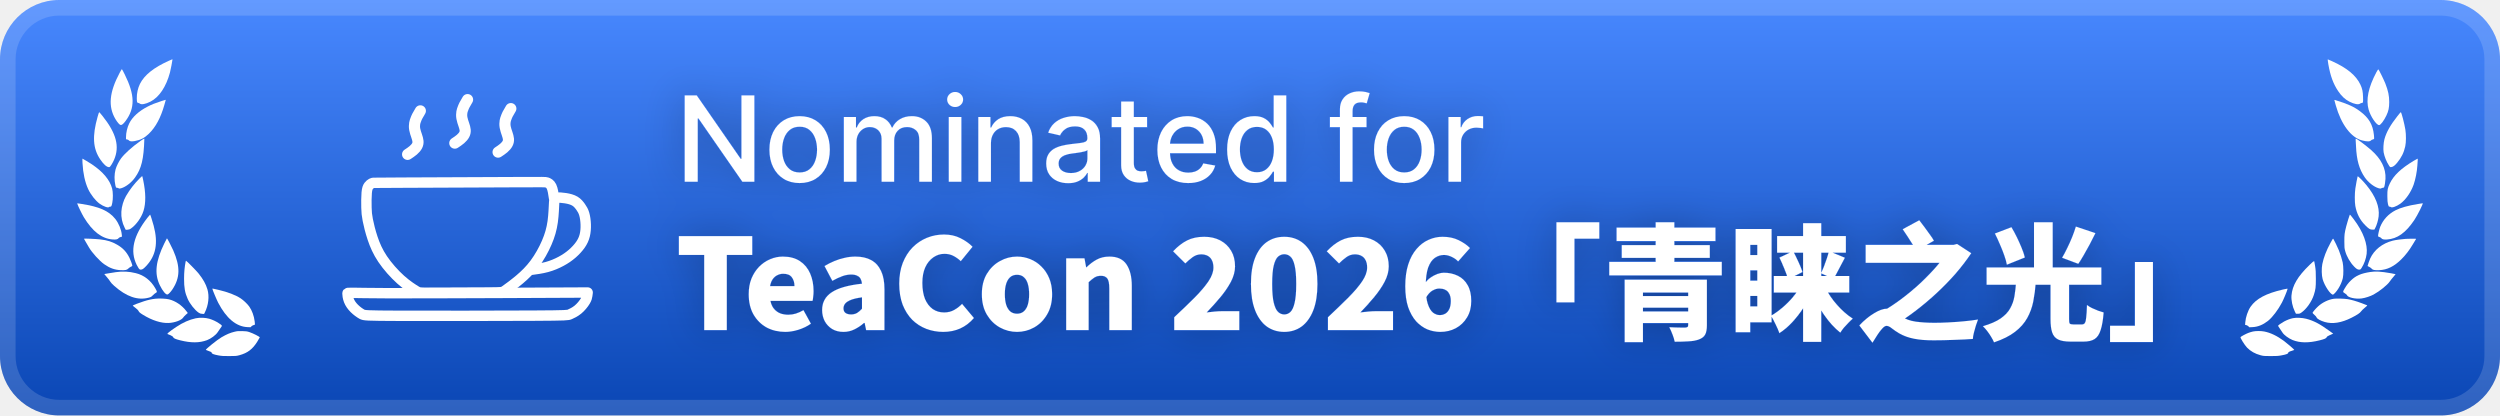
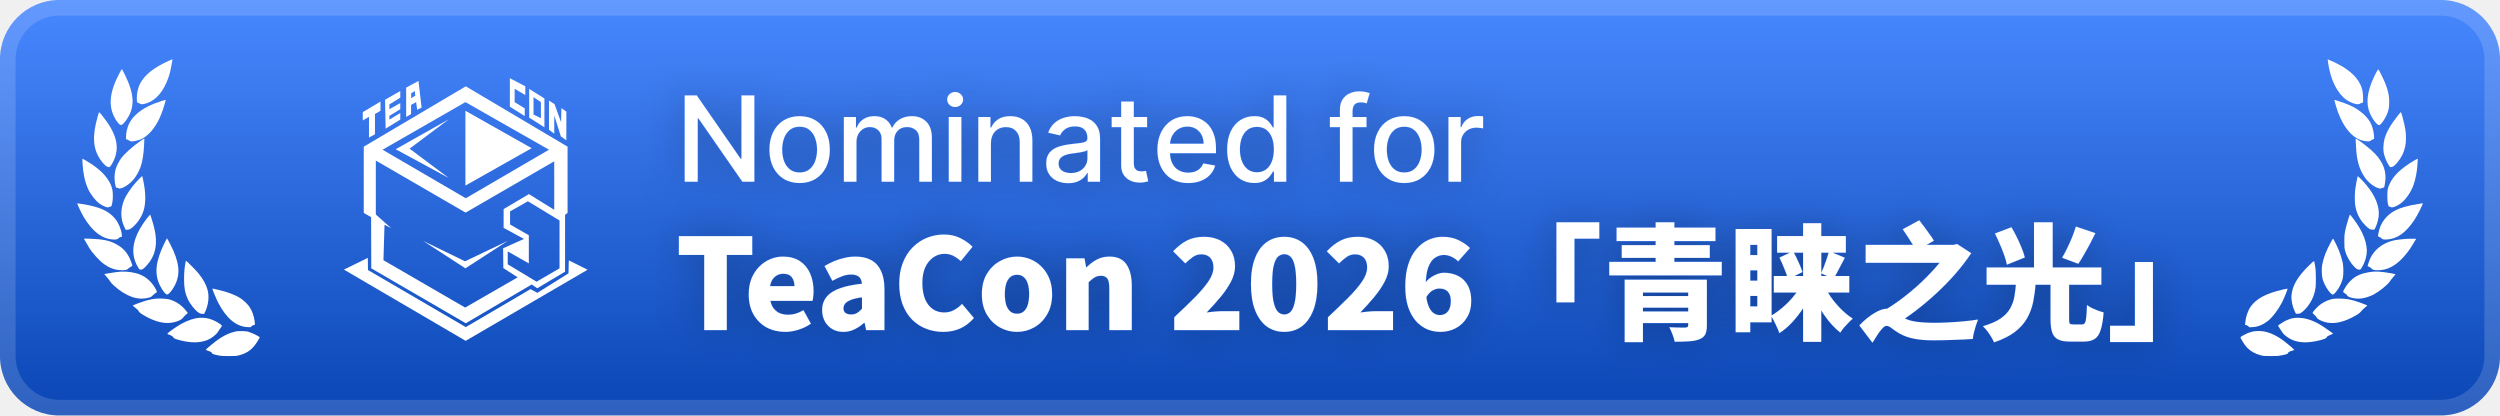
<svg xmlns="http://www.w3.org/2000/svg" width="337" height="56" viewBox="0 0 337 56" fill="none">
  <rect width="337" height="56" rx="8" fill="url(#paint0_linear_18_508)" />
  <rect x="1.05" y="1.05" width="334.9" height="53.9" rx="6.95" stroke="white" stroke-opacity="0.15" stroke-width="2.1" />
  <path d="M22.783 8.183C20.728 9.104 19.471 10.106 18.87 11.3C18.588 11.862 18.43 12.583 18.439 13.252C18.448 13.768 18.473 13.853 18.627 13.87C18.695 13.879 18.797 13.921 18.853 13.968C19.066 14.134 19.624 14.032 20.272 13.704C21.444 13.116 22.399 11.696 22.907 9.786C23.005 9.415 23.252 8.149 23.252 8.013C23.252 7.979 23.184 8.004 22.783 8.183Z" fill="white" />
  <path d="M16.137 9.799C14.73 12.438 14.551 14.348 15.561 16.053C15.809 16.471 16.099 16.812 16.244 16.846C16.401 16.888 16.619 16.722 16.913 16.326C18.226 14.578 18.196 12.805 16.802 10.008C16.614 9.629 16.444 9.317 16.427 9.317C16.41 9.317 16.278 9.535 16.137 9.799Z" fill="white" />
  <path d="M21.768 13.623C20.907 13.9 20.447 14.088 19.884 14.377C18.72 14.979 17.859 15.759 17.433 16.607C17.156 17.157 16.985 17.882 16.985 18.504V18.773L17.139 18.798C17.22 18.815 17.322 18.866 17.36 18.913C17.488 19.058 17.714 19.092 18.136 19.02C18.938 18.879 19.471 18.606 20.067 18.027C20.984 17.14 21.662 15.874 22.148 14.169C22.242 13.832 22.327 13.534 22.335 13.504C22.361 13.435 22.365 13.431 21.768 13.623Z" fill="white" />
  <path d="M13.157 15.742C12.415 18.355 12.522 20.034 13.52 21.497C13.976 22.17 14.389 22.532 14.696 22.532C14.794 22.532 14.845 22.481 15.012 22.221C15.123 22.055 15.289 21.744 15.378 21.535C16.15 19.749 15.681 17.971 13.831 15.648C13.596 15.354 13.387 15.115 13.37 15.115C13.349 15.115 13.251 15.396 13.157 15.742Z" fill="white" />
  <path d="M18.925 19.003C17.77 19.83 16.794 20.712 16.312 21.36C16.03 21.74 15.69 22.417 15.579 22.831C15.4 23.496 15.395 24.272 15.557 25.001C15.621 25.274 15.638 25.303 15.728 25.303C15.788 25.303 15.898 25.333 15.975 25.372C16.107 25.436 16.141 25.436 16.35 25.372C16.956 25.193 17.719 24.609 18.188 23.952C19.07 22.729 19.377 21.467 19.458 18.726C19.458 18.649 19.322 18.721 18.925 19.003Z" fill="white" />
  <path d="M11.12 21.966C11.192 23.351 11.452 24.558 11.887 25.495C12.232 26.237 12.884 27.068 13.426 27.456C13.954 27.836 14.607 28.062 14.705 27.904C14.717 27.878 14.786 27.861 14.854 27.861C15.007 27.861 15.037 27.81 15.135 27.35C15.25 26.817 15.238 25.87 15.114 25.41C14.803 24.255 13.895 23.168 12.399 22.157C12.079 21.944 11.149 21.382 11.115 21.382C11.102 21.382 11.102 21.646 11.12 21.966Z" fill="white" />
  <path d="M18.793 24.076C18.021 24.869 17.531 25.508 16.994 26.412C16.649 26.996 16.393 27.853 16.359 28.552C16.32 29.315 16.465 30.023 16.802 30.692L16.947 30.982L17.199 30.965C17.386 30.952 17.493 30.913 17.629 30.82C18.35 30.325 19.061 29.332 19.343 28.433C19.675 27.375 19.663 25.99 19.3 24.268C19.241 23.969 19.177 23.726 19.164 23.726C19.147 23.726 18.98 23.884 18.793 24.076Z" fill="white" />
  <path d="M10.433 27.495C10.476 27.682 11.06 28.889 11.294 29.272C12.475 31.216 13.737 32.184 15.22 32.282C15.66 32.312 15.886 32.256 15.988 32.103C16.022 32.047 16.133 31.983 16.248 31.954L16.444 31.898L16.414 31.613C16.354 30.943 15.992 30.082 15.536 29.507C14.671 28.424 13.375 27.853 10.941 27.482L10.412 27.405L10.433 27.495Z" fill="white" />
  <path d="M19.88 29.345C17.974 31.787 17.505 33.834 18.422 35.697C18.507 35.867 18.631 36.084 18.695 36.174C18.801 36.319 18.844 36.344 18.972 36.344C19.189 36.344 19.317 36.264 19.68 35.884C21.018 34.482 21.342 32.785 20.715 30.423C20.553 29.826 20.268 28.927 20.234 28.927C20.217 28.927 20.059 29.115 19.88 29.345Z" fill="white" />
  <path d="M22.169 32.772C20.976 35.198 20.788 36.899 21.547 38.455C21.922 39.23 22.361 39.755 22.583 39.695C22.715 39.661 22.996 39.371 23.226 39.034C24.288 37.449 24.322 35.961 23.35 33.744C23.141 33.267 22.544 32.124 22.506 32.124C22.497 32.124 22.348 32.418 22.169 32.772Z" fill="white" />
  <path d="M11.316 32.18C11.316 32.192 11.427 32.393 11.567 32.623C11.704 32.853 11.895 33.181 11.993 33.352C12.399 34.051 13.409 35.168 14.044 35.615C14.786 36.14 15.468 36.383 16.282 36.417C16.9 36.443 17.117 36.396 17.305 36.195C17.373 36.114 17.527 36.012 17.638 35.965C17.748 35.918 17.838 35.85 17.838 35.82C17.838 35.697 17.612 35.078 17.454 34.759C17.049 33.944 16.563 33.429 15.783 32.981C15.071 32.572 14.47 32.384 13.511 32.273C12.94 32.205 11.316 32.133 11.316 32.18Z" fill="white" />
  <path d="M25.025 35.266C24.885 35.965 24.816 36.69 24.812 37.559C24.808 38.783 24.931 39.469 25.302 40.296C25.601 40.965 26.266 41.801 26.769 42.142C26.939 42.261 27.033 42.291 27.246 42.304L27.511 42.321L27.613 42.117C28.103 41.145 28.239 39.942 27.962 39.009C27.749 38.288 27.387 37.64 26.76 36.856C26.483 36.507 25.145 35.151 25.081 35.151C25.064 35.151 25.038 35.202 25.025 35.266Z" fill="white" />
  <path d="M15.621 36.685C15.327 36.728 14.862 36.801 14.581 36.852C14.304 36.899 14.069 36.941 14.057 36.941C14.048 36.941 14.197 37.12 14.389 37.338C14.581 37.555 14.79 37.828 14.854 37.947C14.926 38.08 15.127 38.297 15.391 38.531C17.041 39.994 18.571 40.518 20.033 40.13C20.345 40.049 20.396 40.019 20.609 39.802C20.737 39.67 20.916 39.525 21.005 39.478C21.201 39.376 21.197 39.333 20.946 38.885C20.336 37.807 19.424 37.095 18.307 36.822C17.378 36.592 16.559 36.553 15.621 36.685Z" fill="white" />
  <path d="M28.623 38.919C28.623 39.022 29.203 40.407 29.412 40.808C30.503 42.905 31.842 44.022 33.338 44.095L33.769 44.112L33.901 43.984C33.978 43.911 34.105 43.839 34.186 43.822C34.267 43.809 34.348 43.779 34.357 43.758C34.37 43.741 34.357 43.545 34.331 43.327C34.242 42.581 33.969 41.844 33.594 41.315C33.359 40.983 32.818 40.467 32.46 40.232C31.765 39.772 30.712 39.367 29.433 39.069C28.709 38.902 28.623 38.885 28.623 38.919Z" fill="white" />
  <path d="M20.963 40.266C20.451 40.322 19.978 40.424 19.394 40.612C18.742 40.821 17.906 41.145 17.893 41.191C17.889 41.209 18.051 41.349 18.252 41.498C18.477 41.669 18.639 41.827 18.669 41.903C18.742 42.078 18.857 42.176 19.27 42.432C20.507 43.195 21.739 43.587 22.762 43.536C23.567 43.493 24.467 43.161 24.68 42.824C24.735 42.739 24.897 42.56 25.047 42.428L25.315 42.193L25.136 41.959C24.531 41.157 23.665 40.569 22.779 40.352C22.361 40.249 21.496 40.211 20.963 40.266Z" fill="white" />
  <path d="M26.385 42.905C25.524 43.089 24.659 43.472 23.75 44.078C22.77 44.734 22.408 45.041 22.617 45.041C22.642 45.041 22.8 45.105 22.975 45.186C23.201 45.288 23.303 45.365 23.341 45.45C23.422 45.616 23.614 45.702 24.296 45.876C25.754 46.243 26.884 46.234 27.903 45.855C28.431 45.655 29.079 45.177 29.331 44.798C29.42 44.666 29.595 44.414 29.719 44.235C29.987 43.864 30 43.907 29.497 43.57C29.096 43.302 28.678 43.11 28.218 42.969C27.698 42.816 26.948 42.79 26.385 42.905Z" fill="white" />
  <path d="M31.628 44.717C31.023 44.862 30.567 45.054 29.842 45.476C29.271 45.808 27.677 47.096 27.749 47.168C27.766 47.181 27.945 47.249 28.146 47.322C28.457 47.428 28.521 47.467 28.529 47.547C28.551 47.693 28.798 47.786 29.433 47.906C29.885 47.987 30.107 48.004 30.904 47.999C31.786 47.999 31.867 47.991 32.268 47.884C33.372 47.586 34.046 47.074 34.676 46.064C34.864 45.761 35.017 45.497 35.017 45.48C35.017 45.386 34.118 44.93 33.611 44.764C33.304 44.661 33.159 44.645 32.652 44.632C32.136 44.619 31.995 44.627 31.628 44.717Z" fill="white" />
-   <path d="M54.944 20.808C55.216 20.629 55.488 20.45 55.713 20.256C55.939 20.061 56.118 19.851 56.224 19.647C56.329 19.444 56.361 19.247 56.343 19.036C56.324 18.825 56.256 18.599 56.163 18.324C56.07 18.048 55.953 17.724 55.901 17.421C55.849 17.118 55.864 16.838 55.9 16.63C55.935 16.422 55.992 16.286 56.042 16.154C56.092 16.021 56.133 15.892 56.236 15.69C56.339 15.489 56.502 15.216 56.665 14.943" stroke="white" stroke-width="1.5" stroke-linecap="round" />
-   <path d="M67.14 20.506C67.412 20.327 67.684 20.148 67.909 19.953C68.135 19.759 68.314 19.548 68.419 19.345C68.525 19.142 68.557 18.945 68.538 18.734C68.52 18.523 68.451 18.297 68.359 18.021C68.266 17.746 68.148 17.421 68.097 17.119C68.045 16.816 68.06 16.535 68.095 16.328C68.131 16.119 68.188 15.984 68.238 15.852C68.287 15.719 68.329 15.59 68.432 15.388C68.534 15.187 68.698 14.914 68.861 14.64" stroke="white" stroke-width="1.5" stroke-linecap="round" />
-   <path d="M61.307 19.294C61.579 19.115 61.85 18.936 62.076 18.741C62.301 18.547 62.481 18.336 62.586 18.133C62.692 17.93 62.723 17.733 62.705 17.522C62.687 17.311 62.618 17.085 62.525 16.809C62.432 16.534 62.315 16.209 62.264 15.906C62.212 15.604 62.226 15.323 62.262 15.115C62.298 14.907 62.355 14.772 62.404 14.639C62.454 14.507 62.496 14.377 62.599 14.176C62.701 13.975 62.864 13.701 63.028 13.428" stroke="white" stroke-width="1.5" stroke-linecap="round" />
-   <path d="M78.891 39.432C78.565 39.434 57.682 39.544 52.279 39.523C46.877 39.502 46.839 39.402 46.839 39.554C46.839 39.706 46.877 40.11 47.026 40.497C47.175 40.884 47.435 41.255 47.77 41.585C48.104 41.915 48.498 42.195 48.791 42.356C49.084 42.517 49.268 42.555 53.849 42.57C58.431 42.584 67.409 42.574 71.941 42.55C76.474 42.527 76.561 42.489 76.815 42.375C77.07 42.261 77.493 42.071 77.894 41.743C78.295 41.416 78.675 40.95 78.886 40.594C79.098 40.238 79.128 40.063 79.163 39.836C79.198 39.609 79.206 39.535 79.217 39.431C79.217 39.431 79.217 39.431 78.891 39.432Z" stroke="white" stroke-width="1.4" stroke-linecap="round" stroke-linejoin="round" />
-   <path d="M74.69 26.733C74.603 26.12 74.516 25.507 74.338 25.141C74.16 24.774 73.891 24.656 73.71 24.596C73.528 24.537 73.434 24.536 69.588 24.553C65.742 24.569 58.145 24.603 54.317 24.62C50.489 24.637 50.43 24.639 50.359 24.645C50.288 24.652 50.205 24.663 50.088 24.725C49.971 24.786 49.821 24.897 49.697 25.063C49.574 25.229 49.48 25.443 49.432 25.978C49.384 26.513 49.382 27.365 49.398 27.987C49.413 28.609 49.447 29 49.575 29.651C49.702 30.302 49.924 31.211 50.228 32.121C50.533 33.031 50.921 33.941 51.575 34.914C52.23 35.888 53.152 36.926 54.012 37.696C54.873 38.466 55.672 38.968 56.087 39.219C56.502 39.47 56.534 39.47 58.402 39.464C60.27 39.458 63.974 39.447 65.841 39.435C67.709 39.423 67.741 39.411 68.142 39.125C68.543 38.84 69.314 38.281 70.044 37.665C70.774 37.049 71.462 36.377 72.091 35.53C72.72 34.684 73.29 33.663 73.702 32.706C74.115 31.749 74.366 30.871 74.504 29.89C74.642 28.909 74.666 27.817 74.702 27.251C74.738 26.685 74.785 26.637 75.042 26.627C75.3 26.616 75.766 26.643 76.229 26.715C76.692 26.788 77.151 26.907 77.499 27.116C77.847 27.326 78.085 27.627 78.282 27.909C78.48 28.191 78.638 28.454 78.753 28.843C78.868 29.233 78.941 29.747 78.957 30.259C78.974 30.771 78.935 31.28 78.823 31.733C78.711 32.186 78.527 32.583 78.239 32.995C77.95 33.406 77.559 33.831 77.123 34.208C76.686 34.586 76.205 34.916 75.637 35.221C75.07 35.526 74.415 35.806 73.713 35.996C73.011 36.186 72.261 36.287 71.511 36.387" stroke="white" stroke-width="1.4" stroke-linecap="round" />
+   <path d="M68.727 10.542V14.381L70.733 15.645V14.603L69.374 13.766V11.964L70.813 12.817V11.637L68.727 10.542Z" fill="white" />
+   <path d="M71.333 11.98V15.851L73.388 17.163V13.275L71.333 11.98ZM72.915 15.93L71.919 15.441V13.094L72.915 13.766V15.93Z" fill="white" />
+   <path d="M74.003 13.559V17.494L74.714 18.016V15.567L75.6 18.38L76.343 18.917V15.045L75.678 14.572L75.632 16.467L74.747 14.034L74.003 13.559Z" fill="white" />
+   <path d="M48.902 15.114L51.288 13.692V14.934L50.546 15.367V18.1L49.739 18.542V15.745L48.902 16.236V15.114Z" fill="white" />
+   <path d="M51.905 13.439L53.958 12.27V13.17L52.489 14.07V14.719L53.958 13.897V14.719L52.489 15.619V16.117L53.958 15.241V16.117L51.983 17.342L51.905 13.439Z" fill="white" />
+   <path d="M56.408 10.911L54.749 11.811V15.761L55.413 15.381V14.148L56.093 13.764L56.235 14.805L56.835 14.497L56.408 10.909V10.911ZM55.428 13.233V12.569L55.917 12.269L55.98 12.9L55.427 13.231L55.428 13.233Z" fill="white" />
+   <path d="M57.035 32.473L62.738 36.17L68.442 32.473L62.686 35.223L57.035 32.473Z" fill="white" />
+   <path d="M53.336 20.117L60.51 24.005L55.211 20.039L60.51 16.072L53.336 20.117Z" fill="white" />
+   <path d="M62.738 14.934V25.016L71.666 19.975L62.738 14.934Z" fill="white" />
+   <path d="M62.786 11.637L49.035 19.769V28.702L50.027 29.273L50.047 36.17L62.788 43.575L71.668 38.35L72.421 38.856L76.171 36.623V28.955L76.508 28.702V19.769L62.786 11.637ZM62.738 13.766L74.003 20.181L62.785 26.723L51.566 20.181L62.736 13.766H62.738ZM62.702 41.459L51.689 35.077L51.831 30.305L52.716 30.747L50.661 28.914V21.645L62.764 28.661L74.71 21.741V28.283L71.297 26.166L67.891 28.181L67.885 30.716L70.628 32.209L67.821 33.464L67.85 36.139L69.78 37.383L62.702 41.459ZM75.427 36.17L72.33 37.972L68.442 35.633V33.895L71.286 35.506V31.714L68.758 30.261V28.491L71.16 27.131L75.425 29.722V36.169L75.427 36.17Z" fill="white" />
+   <path d="M49.582 34.759L46.358 36.339L62.771 45.945L79.202 36.361L76.674 35.097L76.632 36.845L72.439 39.478L71.513 38.973L62.786 44.092L49.603 36.403L49.582 34.759Z" fill="white" />
  <g filter="url(#filter0_d_18_508)">
    <path d="M101.688 12.864V24.5H100.074L94.16 15.966H94.052V24.5H92.296V12.864H93.921L99.841 21.409H99.949V12.864H101.688ZM107.789 24.676C106.971 24.676 106.257 24.489 105.647 24.114C105.037 23.739 104.564 23.214 104.226 22.54C103.889 21.866 103.721 21.078 103.721 20.176C103.721 19.271 103.889 18.479 104.226 17.801C104.564 17.123 105.037 16.597 105.647 16.222C106.257 15.847 106.971 15.659 107.789 15.659C108.607 15.659 109.321 15.847 109.931 16.222C110.541 16.597 111.014 17.123 111.351 17.801C111.689 18.479 111.857 19.271 111.857 20.176C111.857 21.078 111.689 21.866 111.351 22.54C111.014 23.214 110.541 23.739 109.931 24.114C109.321 24.489 108.607 24.676 107.789 24.676ZM107.795 23.25C108.325 23.25 108.764 23.11 109.113 22.829C109.461 22.549 109.719 22.176 109.885 21.71C110.056 21.244 110.141 20.731 110.141 20.171C110.141 19.614 110.056 19.102 109.885 18.636C109.719 18.167 109.461 17.79 109.113 17.506C108.764 17.222 108.325 17.079 107.795 17.079C107.26 17.079 106.817 17.222 106.465 17.506C106.117 17.79 105.857 18.167 105.687 18.636C105.52 19.102 105.437 19.614 105.437 20.171C105.437 20.731 105.52 21.244 105.687 21.71C105.857 22.176 106.117 22.549 106.465 22.829C106.817 23.11 107.26 23.25 107.795 23.25ZM113.753 24.5V15.773H115.384V17.193H115.492C115.674 16.712 115.971 16.337 116.384 16.068C116.797 15.796 117.291 15.659 117.867 15.659C118.45 15.659 118.939 15.796 119.333 16.068C119.731 16.341 120.024 16.716 120.214 17.193H120.305C120.513 16.727 120.844 16.356 121.299 16.079C121.753 15.799 122.295 15.659 122.924 15.659C123.715 15.659 124.361 15.907 124.861 16.403C125.365 16.9 125.617 17.648 125.617 18.648V24.5H123.918V18.807C123.918 18.216 123.757 17.788 123.435 17.523C123.113 17.258 122.729 17.125 122.282 17.125C121.729 17.125 121.299 17.296 120.992 17.636C120.685 17.974 120.532 18.407 120.532 18.938V24.5H118.839V18.699C118.839 18.225 118.691 17.845 118.395 17.557C118.1 17.269 117.715 17.125 117.242 17.125C116.92 17.125 116.623 17.21 116.35 17.381C116.081 17.547 115.863 17.78 115.697 18.079C115.534 18.379 115.452 18.725 115.452 19.119V24.5H113.753ZM127.894 24.5V15.773H129.593V24.5H127.894ZM128.752 14.426C128.456 14.426 128.203 14.328 127.991 14.131C127.782 13.93 127.678 13.691 127.678 13.415C127.678 13.134 127.782 12.896 127.991 12.699C128.203 12.498 128.456 12.398 128.752 12.398C129.047 12.398 129.299 12.498 129.508 12.699C129.72 12.896 129.826 13.134 129.826 13.415C129.826 13.691 129.72 13.93 129.508 14.131C129.299 14.328 129.047 14.426 128.752 14.426ZM133.577 19.318V24.5H131.878V15.773H133.509V17.193H133.617C133.818 16.731 134.132 16.36 134.56 16.079C134.992 15.799 135.536 15.659 136.191 15.659C136.786 15.659 137.306 15.784 137.753 16.034C138.2 16.28 138.547 16.648 138.793 17.136C139.039 17.625 139.162 18.229 139.162 18.949V24.5H137.464V19.153C137.464 18.521 137.299 18.026 136.969 17.671C136.64 17.311 136.187 17.131 135.611 17.131C135.217 17.131 134.867 17.216 134.56 17.386C134.257 17.557 134.017 17.807 133.839 18.136C133.664 18.462 133.577 18.856 133.577 19.318ZM143.981 24.693C143.428 24.693 142.928 24.591 142.481 24.386C142.034 24.178 141.679 23.877 141.418 23.483C141.161 23.089 141.032 22.606 141.032 22.034C141.032 21.542 141.126 21.136 141.316 20.818C141.505 20.5 141.761 20.248 142.083 20.062C142.405 19.877 142.765 19.737 143.162 19.642C143.56 19.547 143.965 19.475 144.378 19.426C144.901 19.366 145.325 19.316 145.651 19.278C145.977 19.237 146.214 19.171 146.361 19.079C146.509 18.989 146.583 18.841 146.583 18.636V18.597C146.583 18.1 146.443 17.716 146.162 17.443C145.886 17.171 145.473 17.034 144.924 17.034C144.352 17.034 143.901 17.161 143.572 17.415C143.246 17.665 143.02 17.943 142.895 18.25L141.299 17.886C141.488 17.356 141.765 16.928 142.128 16.602C142.496 16.273 142.918 16.034 143.395 15.886C143.873 15.735 144.375 15.659 144.901 15.659C145.25 15.659 145.619 15.701 146.009 15.784C146.403 15.864 146.77 16.011 147.111 16.227C147.456 16.443 147.738 16.752 147.958 17.153C148.178 17.551 148.287 18.068 148.287 18.704V24.5H146.628V23.307H146.56C146.45 23.526 146.286 23.742 146.066 23.954C145.846 24.167 145.564 24.343 145.219 24.483C144.875 24.623 144.462 24.693 143.981 24.693ZM144.35 23.329C144.82 23.329 145.221 23.237 145.554 23.051C145.892 22.866 146.147 22.623 146.322 22.324C146.5 22.021 146.589 21.697 146.589 21.352V20.227C146.528 20.288 146.411 20.345 146.236 20.398C146.066 20.447 145.871 20.491 145.651 20.528C145.431 20.562 145.217 20.595 145.009 20.625C144.801 20.651 144.626 20.674 144.486 20.693C144.157 20.735 143.856 20.805 143.583 20.903C143.314 21.002 143.098 21.144 142.935 21.329C142.776 21.511 142.697 21.754 142.697 22.057C142.697 22.477 142.852 22.796 143.162 23.011C143.473 23.224 143.869 23.329 144.35 23.329ZM154.624 15.773V17.136H149.857V15.773H154.624ZM151.135 13.682H152.834V21.938C152.834 22.267 152.884 22.515 152.982 22.682C153.081 22.845 153.207 22.956 153.363 23.017C153.522 23.074 153.694 23.102 153.88 23.102C154.016 23.102 154.135 23.093 154.238 23.074C154.34 23.055 154.42 23.04 154.476 23.028L154.783 24.432C154.685 24.47 154.545 24.508 154.363 24.546C154.181 24.587 153.954 24.61 153.681 24.614C153.234 24.621 152.817 24.542 152.431 24.375C152.045 24.208 151.732 23.951 151.493 23.602C151.255 23.254 151.135 22.816 151.135 22.29V13.682ZM160.171 24.676C159.311 24.676 158.571 24.492 157.949 24.125C157.332 23.754 156.855 23.233 156.518 22.562C156.184 21.888 156.018 21.099 156.018 20.193C156.018 19.299 156.184 18.511 156.518 17.829C156.855 17.148 157.324 16.616 157.927 16.233C158.533 15.85 159.241 15.659 160.052 15.659C160.544 15.659 161.021 15.741 161.483 15.903C161.946 16.066 162.36 16.322 162.728 16.671C163.095 17.019 163.385 17.472 163.597 18.028C163.809 18.581 163.915 19.254 163.915 20.046V20.648H156.978V19.375H162.251C162.251 18.928 162.16 18.532 161.978 18.188C161.796 17.839 161.54 17.564 161.211 17.364C160.885 17.163 160.502 17.062 160.063 17.062C159.586 17.062 159.169 17.18 158.813 17.415C158.461 17.646 158.188 17.949 157.995 18.324C157.805 18.695 157.711 19.099 157.711 19.534V20.528C157.711 21.112 157.813 21.608 158.018 22.017C158.226 22.426 158.516 22.739 158.887 22.954C159.258 23.167 159.692 23.273 160.188 23.273C160.51 23.273 160.804 23.227 161.069 23.136C161.334 23.042 161.563 22.901 161.756 22.716C161.949 22.53 162.097 22.301 162.199 22.028L163.807 22.318C163.679 22.792 163.447 23.206 163.114 23.562C162.785 23.915 162.37 24.189 161.87 24.386C161.374 24.579 160.807 24.676 160.171 24.676ZM169.067 24.671C168.363 24.671 167.734 24.491 167.181 24.131C166.632 23.767 166.2 23.25 165.885 22.579C165.575 21.905 165.42 21.097 165.42 20.153C165.42 19.21 165.577 18.403 165.891 17.733C166.209 17.062 166.645 16.549 167.198 16.193C167.751 15.837 168.378 15.659 169.079 15.659C169.62 15.659 170.056 15.75 170.385 15.932C170.719 16.11 170.976 16.318 171.158 16.557C171.344 16.796 171.488 17.006 171.59 17.188H171.692V12.864H173.391V24.5H171.732V23.142H171.59C171.488 23.328 171.34 23.54 171.147 23.778C170.957 24.017 170.696 24.225 170.363 24.403C170.029 24.581 169.598 24.671 169.067 24.671ZM169.442 23.222C169.931 23.222 170.344 23.093 170.681 22.835C171.022 22.574 171.279 22.212 171.454 21.75C171.632 21.288 171.721 20.75 171.721 20.136C171.721 19.53 171.634 19 171.459 18.546C171.285 18.091 171.029 17.737 170.692 17.483C170.355 17.229 169.938 17.102 169.442 17.102C168.931 17.102 168.505 17.235 168.164 17.5C167.823 17.765 167.565 18.127 167.391 18.585C167.221 19.044 167.135 19.561 167.135 20.136C167.135 20.72 167.223 21.244 167.397 21.71C167.571 22.176 167.829 22.546 168.17 22.818C168.514 23.087 168.938 23.222 169.442 23.222ZM184.204 15.773V17.136H179.272V15.773H184.204ZM180.624 24.5V14.761C180.624 14.216 180.743 13.763 180.982 13.403C181.221 13.04 181.537 12.769 181.931 12.591C182.325 12.409 182.753 12.318 183.215 12.318C183.556 12.318 183.848 12.347 184.09 12.403C184.332 12.456 184.512 12.506 184.63 12.551L184.232 13.926C184.152 13.903 184.05 13.877 183.925 13.847C183.8 13.812 183.649 13.796 183.471 13.796C183.058 13.796 182.762 13.898 182.584 14.102C182.41 14.307 182.323 14.602 182.323 14.989V24.5H180.624ZM189.289 24.676C188.471 24.676 187.757 24.489 187.147 24.114C186.537 23.739 186.063 23.214 185.726 22.54C185.389 21.866 185.221 21.078 185.221 20.176C185.221 19.271 185.389 18.479 185.726 17.801C186.063 17.123 186.537 16.597 187.147 16.222C187.757 15.847 188.471 15.659 189.289 15.659C190.107 15.659 190.821 15.847 191.431 16.222C192.041 16.597 192.514 17.123 192.851 17.801C193.188 18.479 193.357 19.271 193.357 20.176C193.357 21.078 193.188 21.866 192.851 22.54C192.514 23.214 192.041 23.739 191.431 24.114C190.821 24.489 190.107 24.676 189.289 24.676ZM189.295 23.25C189.825 23.25 190.264 23.11 190.613 22.829C190.961 22.549 191.219 22.176 191.385 21.71C191.556 21.244 191.641 20.731 191.641 20.171C191.641 19.614 191.556 19.102 191.385 18.636C191.219 18.167 190.961 17.79 190.613 17.506C190.264 17.222 189.825 17.079 189.295 17.079C188.76 17.079 188.317 17.222 187.965 17.506C187.617 17.79 187.357 18.167 187.187 18.636C187.02 19.102 186.937 19.614 186.937 20.171C186.937 20.731 187.02 21.244 187.187 21.71C187.357 22.176 187.617 22.549 187.965 22.829C188.317 23.11 188.76 23.25 189.295 23.25ZM195.253 24.5V15.773H196.895V17.159H196.986C197.145 16.689 197.426 16.32 197.827 16.051C198.233 15.778 198.691 15.642 199.202 15.642C199.308 15.642 199.433 15.646 199.577 15.653C199.725 15.661 199.84 15.671 199.924 15.682V17.307C199.856 17.288 199.734 17.267 199.56 17.244C199.386 17.218 199.212 17.204 199.037 17.204C198.636 17.204 198.278 17.29 197.964 17.46C197.653 17.627 197.407 17.86 197.225 18.159C197.043 18.454 196.952 18.792 196.952 19.171V24.5H195.253Z" fill="white" />
    <path d="M94.928 44.5V34.368H91.511V31.835H101.405V34.368H97.971V44.5H94.928ZM105.858 44.738C104.929 44.738 104.09 44.54 103.342 44.143C102.605 43.735 102.016 43.151 101.574 42.392C101.143 41.633 100.928 40.72 100.928 39.655C100.928 38.873 101.053 38.17 101.302 37.547C101.563 36.924 101.908 36.391 102.339 35.949C102.781 35.507 103.274 35.173 103.818 34.946C104.373 34.708 104.94 34.589 105.518 34.589C106.447 34.589 107.218 34.793 107.83 35.201C108.442 35.609 108.901 36.164 109.207 36.867C109.513 37.57 109.666 38.363 109.666 39.247C109.666 39.519 109.649 39.774 109.615 40.012C109.592 40.25 109.564 40.431 109.53 40.556H103.852C103.943 40.998 104.101 41.355 104.328 41.627C104.555 41.899 104.832 42.103 105.161 42.239C105.49 42.364 105.858 42.426 106.266 42.426C106.617 42.426 106.957 42.375 107.286 42.273C107.615 42.171 107.955 42.018 108.306 41.814L109.309 43.633C108.81 43.984 108.249 44.256 107.626 44.449C107.014 44.642 106.425 44.738 105.858 44.738ZM103.801 38.567H107.099C107.099 38.091 106.98 37.694 106.742 37.377C106.515 37.06 106.124 36.901 105.569 36.901C105.297 36.901 105.036 36.963 104.787 37.088C104.549 37.201 104.339 37.383 104.158 37.632C103.988 37.87 103.869 38.182 103.801 38.567ZM113.698 44.738C113.109 44.738 112.599 44.608 112.168 44.347C111.738 44.075 111.403 43.718 111.165 43.276C110.939 42.823 110.825 42.33 110.825 41.797C110.825 40.777 111.25 39.984 112.1 39.417C112.95 38.839 114.316 38.448 116.197 38.244C116.175 37.983 116.112 37.762 116.01 37.581C115.908 37.388 115.75 37.247 115.534 37.156C115.33 37.054 115.064 37.003 114.735 37.003C114.35 37.003 113.953 37.077 113.545 37.224C113.137 37.371 112.69 37.581 112.202 37.853L111.148 35.864C111.579 35.603 112.015 35.382 112.457 35.201C112.911 35.008 113.375 34.861 113.851 34.759C114.327 34.646 114.815 34.589 115.313 34.589C116.152 34.589 116.86 34.748 117.438 35.065C118.016 35.382 118.458 35.87 118.764 36.527C119.07 37.173 119.223 38 119.223 39.009V44.5H116.758L116.554 43.531H116.469C116.073 43.882 115.642 44.171 115.177 44.398C114.724 44.625 114.231 44.738 113.698 44.738ZM114.735 42.392C115.041 42.392 115.308 42.324 115.534 42.188C115.761 42.052 115.982 41.865 116.197 41.627V40.08C115.574 40.159 115.075 40.273 114.701 40.42C114.339 40.567 114.078 40.737 113.919 40.93C113.772 41.123 113.698 41.332 113.698 41.559C113.698 41.842 113.789 42.052 113.97 42.188C114.163 42.324 114.418 42.392 114.735 42.392ZM127.153 44.738C126.348 44.738 125.589 44.602 124.875 44.33C124.161 44.058 123.526 43.65 122.971 43.106C122.427 42.551 121.996 41.871 121.679 41.066C121.373 40.25 121.22 39.309 121.22 38.244C121.22 37.19 121.379 36.255 121.696 35.439C122.025 34.612 122.467 33.915 123.022 33.348C123.589 32.781 124.235 32.351 124.96 32.056C125.685 31.761 126.45 31.614 127.255 31.614C128.082 31.614 128.819 31.778 129.465 32.107C130.122 32.436 130.666 32.821 131.097 33.263L129.516 35.201C129.199 34.906 128.864 34.668 128.513 34.487C128.162 34.306 127.759 34.215 127.306 34.215C126.762 34.215 126.263 34.374 125.81 34.691C125.357 34.997 124.994 35.445 124.722 36.034C124.461 36.612 124.331 37.315 124.331 38.142C124.331 38.981 124.45 39.7 124.688 40.301C124.937 40.89 125.283 41.344 125.725 41.661C126.167 41.967 126.683 42.12 127.272 42.12C127.782 42.12 128.235 42.007 128.632 41.78C129.04 41.553 129.391 41.281 129.686 40.964L131.284 42.868C130.751 43.491 130.134 43.962 129.431 44.279C128.74 44.585 127.98 44.738 127.153 44.738ZM137.098 44.738C136.282 44.738 135.511 44.54 134.786 44.143C134.06 43.735 133.471 43.151 133.018 42.392C132.576 41.633 132.355 40.72 132.355 39.655C132.355 38.59 132.576 37.683 133.018 36.935C133.471 36.176 134.06 35.598 134.786 35.201C135.511 34.793 136.282 34.589 137.098 34.589C137.71 34.589 138.299 34.702 138.866 34.929C139.432 35.156 139.937 35.49 140.379 35.932C140.821 36.363 141.172 36.89 141.433 37.513C141.693 38.136 141.824 38.85 141.824 39.655C141.824 40.72 141.597 41.633 141.144 42.392C140.702 43.151 140.118 43.735 139.393 44.143C138.679 44.54 137.914 44.738 137.098 44.738ZM137.098 42.29C137.472 42.29 137.778 42.182 138.016 41.967C138.265 41.752 138.446 41.446 138.56 41.049C138.673 40.652 138.73 40.188 138.73 39.655C138.73 39.122 138.673 38.663 138.56 38.278C138.446 37.881 138.265 37.575 138.016 37.36C137.778 37.145 137.472 37.037 137.098 37.037C136.724 37.037 136.412 37.145 136.163 37.36C135.925 37.575 135.743 37.881 135.619 38.278C135.505 38.663 135.449 39.122 135.449 39.655C135.449 40.188 135.505 40.652 135.619 41.049C135.743 41.446 135.925 41.752 136.163 41.967C136.412 42.182 136.724 42.29 137.098 42.29ZM143.723 44.5V34.827H146.188L146.409 36.034H146.46C146.857 35.637 147.304 35.297 147.803 35.014C148.313 34.731 148.897 34.589 149.554 34.589C150.608 34.589 151.373 34.94 151.849 35.643C152.325 36.346 152.563 37.303 152.563 38.516V44.5H149.537V38.89C149.537 38.221 149.446 37.768 149.265 37.53C149.084 37.292 148.8 37.173 148.415 37.173C148.075 37.173 147.786 37.247 147.548 37.394C147.31 37.541 147.044 37.757 146.749 38.04V44.5H143.723ZM158.287 44.5V42.766C159.307 41.814 160.214 40.941 161.007 40.148C161.812 39.343 162.441 38.607 162.894 37.938C163.348 37.269 163.574 36.646 163.574 36.068C163.574 35.671 163.506 35.343 163.37 35.082C163.246 34.821 163.059 34.623 162.809 34.487C162.56 34.351 162.265 34.283 161.925 34.283C161.495 34.283 161.104 34.413 160.752 34.674C160.412 34.923 160.089 35.201 159.783 35.507L158.134 33.875C158.758 33.218 159.387 32.73 160.021 32.413C160.667 32.084 161.438 31.92 162.333 31.92C163.149 31.92 163.869 32.084 164.492 32.413C165.116 32.742 165.603 33.206 165.954 33.807C166.306 34.396 166.481 35.093 166.481 35.898C166.481 36.578 166.294 37.275 165.92 37.989C165.546 38.692 165.065 39.394 164.475 40.097C163.897 40.788 163.291 41.463 162.656 42.12C162.974 42.075 163.325 42.035 163.71 42.001C164.107 41.967 164.447 41.95 164.73 41.95H167.059V44.5H158.287ZM173.118 44.738C172.222 44.738 171.435 44.494 170.755 44.007C170.086 43.508 169.565 42.783 169.191 41.831C168.817 40.868 168.63 39.683 168.63 38.278C168.63 36.873 168.817 35.7 169.191 34.759C169.565 33.818 170.086 33.11 170.755 32.634C171.435 32.158 172.222 31.92 173.118 31.92C174.013 31.92 174.795 32.158 175.464 32.634C176.132 33.11 176.654 33.818 177.028 34.759C177.402 35.7 177.589 36.873 177.589 38.278C177.589 39.683 177.402 40.868 177.028 41.831C176.654 42.783 176.132 43.508 175.464 44.007C174.795 44.494 174.013 44.738 173.118 44.738ZM173.118 42.392C173.424 42.392 173.696 42.284 173.934 42.069C174.183 41.842 174.376 41.434 174.512 40.845C174.659 40.244 174.733 39.389 174.733 38.278C174.733 37.167 174.659 36.323 174.512 35.745C174.376 35.167 174.183 34.776 173.934 34.572C173.696 34.368 173.424 34.266 173.118 34.266C172.823 34.266 172.551 34.368 172.302 34.572C172.052 34.776 171.854 35.167 171.707 35.745C171.559 36.323 171.486 37.167 171.486 38.278C171.486 39.389 171.559 40.244 171.707 40.845C171.854 41.434 172.052 41.842 172.302 42.069C172.551 42.284 172.823 42.392 173.118 42.392ZM179.006 44.5V42.766C180.026 41.814 180.933 40.941 181.726 40.148C182.531 39.343 183.16 38.607 183.613 37.938C184.066 37.269 184.293 36.646 184.293 36.068C184.293 35.671 184.225 35.343 184.089 35.082C183.964 34.821 183.777 34.623 183.528 34.487C183.279 34.351 182.984 34.283 182.644 34.283C182.213 34.283 181.822 34.413 181.471 34.674C181.131 34.923 180.808 35.201 180.502 35.507L178.853 33.875C179.476 33.218 180.105 32.73 180.74 32.413C181.386 32.084 182.157 31.92 183.052 31.92C183.868 31.92 184.588 32.084 185.211 32.413C185.834 32.742 186.322 33.206 186.673 33.807C187.024 34.396 187.2 35.093 187.2 35.898C187.2 36.578 187.013 37.275 186.639 37.989C186.265 38.692 185.783 39.394 185.194 40.097C184.616 40.788 184.01 41.463 183.375 42.12C183.692 42.075 184.044 42.035 184.429 42.001C184.826 41.967 185.166 41.95 185.449 41.95H187.778V44.5H179.006ZM194.159 44.738C193.559 44.738 192.975 44.625 192.408 44.398C191.853 44.16 191.349 43.797 190.895 43.31C190.453 42.811 190.096 42.177 189.824 41.406C189.564 40.624 189.433 39.683 189.433 38.584C189.433 37.439 189.569 36.453 189.841 35.626C190.113 34.787 190.487 34.096 190.963 33.552C191.439 32.997 191.978 32.589 192.578 32.328C193.179 32.056 193.802 31.92 194.448 31.92C195.287 31.92 196.012 32.073 196.624 32.379C197.248 32.685 197.758 33.036 198.154 33.433L196.556 35.235C196.352 35.008 196.075 34.81 195.723 34.64C195.372 34.459 195.015 34.368 194.652 34.368C194.199 34.368 193.785 34.498 193.411 34.759C193.037 35.02 192.737 35.456 192.51 36.068C192.295 36.68 192.187 37.519 192.187 38.584C192.187 39.604 192.278 40.397 192.459 40.964C192.652 41.531 192.89 41.927 193.173 42.154C193.468 42.369 193.768 42.477 194.074 42.477C194.346 42.477 194.596 42.415 194.822 42.29C195.049 42.154 195.23 41.95 195.366 41.678C195.502 41.395 195.57 41.026 195.57 40.573C195.57 40.142 195.497 39.808 195.349 39.57C195.213 39.321 195.026 39.145 194.788 39.043C194.562 38.941 194.307 38.89 194.023 38.89C193.717 38.89 193.4 38.986 193.071 39.179C192.754 39.36 192.465 39.689 192.204 40.165L192.068 38.21C192.284 37.904 192.539 37.643 192.833 37.428C193.139 37.213 193.451 37.048 193.768 36.935C194.086 36.822 194.369 36.765 194.618 36.765C195.321 36.765 195.95 36.901 196.505 37.173C197.072 37.445 197.514 37.864 197.831 38.431C198.16 38.986 198.324 39.7 198.324 40.573C198.324 41.434 198.132 42.177 197.746 42.8C197.372 43.423 196.868 43.905 196.233 44.245C195.61 44.574 194.919 44.738 194.159 44.738ZM209.806 29.965H215.586V32.175H212.237V40.76H209.806V29.965ZM219.003 37.7H228.285V39.434H221.468V46.132H219.003V37.7ZM227.571 37.7H230.087V43.854C230.087 44.409 230.007 44.829 229.849 45.112C229.69 45.395 229.412 45.611 229.016 45.758C228.619 45.905 228.149 45.99 227.605 46.013C227.061 46.047 226.443 46.064 225.752 46.064C225.695 45.769 225.593 45.435 225.446 45.061C225.31 44.698 225.168 44.381 225.021 44.109C225.27 44.12 225.542 44.132 225.837 44.143C226.143 44.154 226.42 44.16 226.67 44.16C226.919 44.16 227.083 44.16 227.163 44.16C227.321 44.149 227.429 44.12 227.486 44.075C227.542 44.03 227.571 43.945 227.571 43.82V37.7ZM220.567 39.91H228.234V41.474H220.567V39.91ZM216.929 35.303H232.093V37.122H216.929V35.303ZM217.915 30.679H231.243V32.498H217.915V30.679ZM218.612 33.042H230.478V34.759L218.612 34.759V33.042ZM220.567 41.984H228.302V43.548H220.567V41.984ZM223.185 29.965H225.701V36.544H223.185V29.965ZM235.34 30.866H238.808V43.446H235.34V41.304H236.887V33.008H235.34V30.866ZM235.374 34.385H237.907V36.442H235.374V34.385ZM235.374 37.836H237.907V39.893H235.374V37.836ZM233.963 30.866H235.935V44.789H233.963V30.866ZM239.114 37.207H249.28V39.434H239.114V37.207ZM243.058 30.084H245.506V46.081H243.058V30.084ZM242.684 38.618L244.316 39.451C243.964 40.131 243.556 40.817 243.092 41.508C242.638 42.199 242.14 42.84 241.596 43.429C241.052 44.018 240.474 44.511 239.862 44.908C239.748 44.568 239.578 44.171 239.352 43.718C239.136 43.265 238.932 42.879 238.74 42.562C239.272 42.256 239.788 41.888 240.287 41.457C240.797 41.026 241.256 40.567 241.664 40.08C242.083 39.581 242.423 39.094 242.684 38.618ZM246.543 33.858L248.685 34.742C248.401 35.263 248.129 35.779 247.869 36.289C247.608 36.799 247.37 37.235 247.155 37.598L245.472 36.833C245.608 36.561 245.744 36.255 245.88 35.915C246.016 35.564 246.14 35.212 246.254 34.861C246.378 34.498 246.475 34.164 246.543 33.858ZM239.879 34.725L241.715 33.858C241.953 34.311 242.191 34.799 242.429 35.32C242.667 35.83 242.848 36.278 242.973 36.663L241.035 37.649C240.933 37.252 240.768 36.782 240.542 36.238C240.315 35.683 240.094 35.178 239.879 34.725ZM239.556 31.818H248.821V34.062H239.556V31.818ZM246.033 38.737C246.225 39.134 246.458 39.536 246.73 39.944C247.002 40.341 247.302 40.726 247.631 41.1C247.959 41.463 248.299 41.803 248.651 42.12C249.013 42.437 249.382 42.715 249.756 42.953C249.586 43.089 249.393 43.27 249.178 43.497C248.962 43.712 248.753 43.939 248.549 44.177C248.356 44.415 248.197 44.636 248.073 44.84C247.687 44.534 247.308 44.177 246.934 43.769C246.56 43.35 246.208 42.902 245.88 42.426C245.551 41.95 245.245 41.451 244.962 40.93C244.678 40.409 244.429 39.887 244.214 39.366L246.033 38.737ZM251.49 33.008H263.747V35.422H251.49V33.008ZM262.778 33.008H263.339L263.815 32.889L265.719 34.13C265.107 35.048 264.404 35.966 263.611 36.884C262.817 37.791 261.962 38.669 261.044 39.519C260.137 40.358 259.202 41.145 258.239 41.882C257.275 42.619 256.312 43.276 255.349 43.854C255.156 43.582 254.89 43.276 254.55 42.936C254.221 42.585 253.909 42.296 253.615 42.069C254.521 41.559 255.428 40.964 256.335 40.284C257.253 39.593 258.125 38.862 258.953 38.091C259.78 37.309 260.522 36.533 261.18 35.762C261.837 34.98 262.37 34.249 262.778 33.569V33.008ZM256.488 30.9L258.715 29.693C258.93 29.965 259.162 30.271 259.412 30.611C259.661 30.94 259.899 31.268 260.126 31.597C260.364 31.914 260.551 32.198 260.687 32.447L258.307 33.807C258.193 33.546 258.029 33.252 257.814 32.923C257.61 32.583 257.389 32.237 257.151 31.886C256.913 31.523 256.692 31.195 256.488 30.9ZM254.38 41.61C254.663 41.61 254.941 41.718 255.213 41.933C255.496 42.148 255.87 42.398 256.335 42.681C256.879 43.032 257.519 43.259 258.256 43.361C259.004 43.463 259.842 43.514 260.772 43.514C261.304 43.514 261.922 43.497 262.625 43.463C263.339 43.429 264.047 43.378 264.75 43.31C265.464 43.242 266.093 43.163 266.637 43.072C266.557 43.287 266.461 43.559 266.348 43.888C266.246 44.217 266.155 44.54 266.076 44.857C265.996 45.186 265.951 45.463 265.94 45.69C265.645 45.713 265.282 45.735 264.852 45.758C264.432 45.781 263.979 45.798 263.492 45.809C263.016 45.832 262.534 45.849 262.047 45.86C261.559 45.871 261.1 45.877 260.67 45.877C259.604 45.877 258.715 45.803 258.001 45.656C257.287 45.52 256.629 45.282 256.029 44.942C255.643 44.715 255.309 44.489 255.026 44.262C254.742 44.035 254.504 43.922 254.312 43.922C254.142 43.922 253.949 44.041 253.734 44.279C253.518 44.506 253.297 44.795 253.071 45.146C252.844 45.497 252.623 45.849 252.408 46.2L250.64 43.871C251.274 43.191 251.932 42.647 252.612 42.239C253.292 41.82 253.881 41.61 254.38 41.61ZM276.412 37.938H278.911V43.004C278.911 43.321 278.939 43.525 278.996 43.616C279.064 43.695 279.222 43.735 279.472 43.735C279.528 43.735 279.608 43.735 279.71 43.735C279.812 43.735 279.925 43.735 280.05 43.735C280.174 43.735 280.288 43.735 280.39 43.735C280.503 43.735 280.594 43.735 280.662 43.735C280.832 43.735 280.956 43.673 281.036 43.548C281.126 43.423 281.189 43.174 281.223 42.8C281.268 42.426 281.302 41.865 281.325 41.117C281.495 41.253 281.716 41.389 281.988 41.525C282.26 41.65 282.537 41.769 282.821 41.882C283.104 41.984 283.353 42.063 283.569 42.12C283.489 43.14 283.353 43.933 283.161 44.5C282.979 45.078 282.707 45.48 282.345 45.707C281.982 45.934 281.495 46.047 280.883 46.047C280.781 46.047 280.645 46.047 280.475 46.047C280.316 46.047 280.146 46.047 279.965 46.047C279.795 46.047 279.63 46.047 279.472 46.047C279.313 46.047 279.183 46.047 279.081 46.047C278.367 46.047 277.817 45.951 277.432 45.758C277.046 45.565 276.78 45.248 276.633 44.806C276.485 44.364 276.412 43.769 276.412 43.021V37.938ZM271.771 38.023H274.423C274.355 38.941 274.241 39.808 274.083 40.624C273.924 41.429 273.652 42.177 273.267 42.868C272.893 43.548 272.349 44.166 271.635 44.721C270.921 45.276 269.974 45.752 268.796 46.149C268.705 45.922 268.575 45.673 268.405 45.401C268.246 45.129 268.065 44.863 267.861 44.602C267.668 44.353 267.481 44.143 267.3 43.973C268.308 43.678 269.102 43.333 269.68 42.936C270.269 42.528 270.7 42.075 270.972 41.576C271.255 41.077 271.448 40.533 271.55 39.944C271.652 39.343 271.725 38.703 271.771 38.023ZM268.915 31.478L271.142 30.628C271.391 31.047 271.635 31.501 271.873 31.988C272.111 32.475 272.326 32.957 272.519 33.433C272.711 33.898 272.853 34.323 272.944 34.708L270.53 35.677C270.462 35.303 270.343 34.878 270.173 34.402C270.003 33.915 269.804 33.416 269.578 32.906C269.362 32.396 269.141 31.92 268.915 31.478ZM279.829 30.543L282.464 31.427C282.214 31.937 281.954 32.447 281.682 32.957C281.41 33.456 281.143 33.932 280.883 34.385C280.633 34.827 280.39 35.218 280.152 35.558L277.976 34.742C278.202 34.368 278.429 33.943 278.656 33.467C278.894 32.98 279.115 32.487 279.319 31.988C279.523 31.478 279.693 30.996 279.829 30.543ZM267.793 36.051H283.263V38.38H267.793V36.051ZM274.185 29.965H276.701V37.003H274.185V29.965ZM290.216 46.115H284.436V43.905H287.785V35.32H290.216V46.115Z" fill="white" />
  </g>
  <path d="M313.861 8.669C314.134 10.229 314.522 11.299 315.187 12.288C315.634 12.957 316.129 13.418 316.713 13.708C317.369 14.04 317.919 14.138 318.137 13.968C318.196 13.921 318.29 13.882 318.35 13.882C318.546 13.882 318.563 13.81 318.537 13.085C318.516 12.326 318.439 11.969 318.192 11.427C317.608 10.174 316.393 9.164 314.339 8.239C314.049 8.107 313.797 8 313.78 8C313.763 8 313.797 8.303 313.861 8.669Z" fill="white" />
  <path d="M320.327 9.756C319.249 11.785 318.904 13.456 319.296 14.794C319.564 15.724 320.344 16.866 320.703 16.866C320.903 16.866 321.355 16.269 321.687 15.566C321.977 14.957 322.062 14.543 322.067 13.755C322.067 12.902 321.93 12.25 321.551 11.274C321.376 10.818 320.694 9.428 320.617 9.364C320.575 9.33 320.506 9.424 320.327 9.756Z" fill="white" />
  <path d="M314.671 13.486C314.671 13.503 314.756 13.827 314.863 14.202C315.596 16.781 316.922 18.546 318.405 18.929C319.091 19.104 319.467 19.1 319.624 18.916C319.663 18.87 319.765 18.818 319.85 18.801C319.935 18.789 320.016 18.746 320.029 18.712C320.042 18.682 320.029 18.448 320.004 18.192C319.859 16.789 319.322 15.882 318.115 14.986C317.297 14.377 316.466 14.006 314.769 13.482C314.714 13.465 314.671 13.465 314.671 13.486Z" fill="white" />
  <path d="M323.175 15.651C322.216 16.87 321.683 17.812 321.423 18.763C321.291 19.236 321.24 20.127 321.316 20.541C321.427 21.133 321.704 21.815 322.037 22.318C322.182 22.54 322.19 22.544 322.352 22.523C322.591 22.488 322.813 22.326 323.119 21.96C323.708 21.252 324.044 20.575 324.228 19.722C324.347 19.185 324.351 18.154 324.245 17.484C324.108 16.64 323.712 15.118 323.627 15.118C323.605 15.118 323.405 15.357 323.175 15.651Z" fill="white" />
  <path d="M317.544 18.899C317.557 19.015 317.578 19.381 317.591 19.722C317.668 21.564 318.017 22.804 318.767 23.904C319.232 24.581 320.004 25.191 320.634 25.374C320.843 25.438 320.877 25.438 321.01 25.374C321.086 25.336 321.197 25.306 321.253 25.306C321.312 25.306 321.368 25.272 321.385 25.229C321.457 25.038 321.542 24.517 321.564 24.113C321.636 22.71 320.993 21.419 319.624 20.221C318.878 19.569 317.706 18.699 317.578 18.699C317.54 18.699 317.531 18.755 317.544 18.899Z" fill="white" />
  <path d="M325.404 21.657C323.665 22.697 322.676 23.631 322.148 24.731C321.849 25.361 321.811 25.553 321.815 26.436C321.82 27.045 321.837 27.267 321.9 27.523C321.977 27.825 321.99 27.842 322.109 27.855C322.182 27.864 322.254 27.889 322.28 27.91C322.425 28.051 323.03 27.838 323.559 27.463C324.279 26.947 324.995 25.924 325.362 24.88C325.609 24.164 325.809 23.145 325.86 22.322C325.873 22.101 325.895 21.798 325.907 21.649C325.916 21.504 325.912 21.384 325.895 21.384C325.877 21.384 325.656 21.508 325.404 21.657Z" fill="white" />
  <path d="M317.808 23.776C317.761 23.916 317.57 24.939 317.501 25.413C317.403 26.095 317.403 27.237 317.497 27.761C317.685 28.801 318.115 29.645 318.827 30.357C319.321 30.856 319.483 30.954 319.803 30.954H320.063L320.178 30.741C320.379 30.378 320.587 29.667 320.643 29.159C320.783 27.864 320.229 26.453 318.976 24.931C318.486 24.338 317.838 23.691 317.808 23.776Z" fill="white" />
  <path d="M325.933 27.501C324.603 27.714 323.58 28.004 322.911 28.349C321.956 28.844 321.257 29.599 320.86 30.553C320.72 30.89 320.528 31.742 320.566 31.849C320.579 31.879 320.669 31.93 320.758 31.956C320.856 31.981 320.958 32.045 320.997 32.101C321.099 32.258 321.321 32.314 321.764 32.284C323.158 32.19 324.275 31.397 325.443 29.671C325.877 29.023 326.696 27.386 326.576 27.399C326.559 27.403 326.27 27.446 325.933 27.501Z" fill="white" />
  <path d="M316.747 28.955C316.7 29.04 316.376 30.089 316.278 30.485C316.039 31.427 316.014 31.632 316.018 32.552C316.018 33.362 316.027 33.456 316.133 33.844C316.329 34.569 316.794 35.379 317.348 35.945C317.646 36.252 317.804 36.346 318.017 36.346C318.175 36.346 318.2 36.329 318.333 36.129C318.686 35.587 318.938 34.888 319.023 34.219C319.181 32.923 318.571 31.265 317.31 29.59C316.883 29.019 316.781 28.904 316.747 28.955Z" fill="white" />
  <path d="M314.155 32.731C313.571 33.814 313.235 34.692 313.051 35.583C312.928 36.167 312.949 37.126 313.09 37.625C313.341 38.511 314.143 39.714 314.475 39.714C314.59 39.714 314.965 39.3 315.221 38.882C315.49 38.456 315.711 37.932 315.814 37.489C315.92 37.02 315.907 35.903 315.792 35.366C315.681 34.876 315.481 34.236 315.281 33.746C315.114 33.337 314.62 32.314 314.535 32.199C314.484 32.135 314.441 32.194 314.155 32.731Z" fill="white" />
  <path d="M324.304 32.199C323.746 32.233 322.932 32.344 322.544 32.442C321.129 32.804 320.025 33.682 319.488 34.876C319.385 35.106 319.147 35.792 319.147 35.86C319.147 35.869 319.249 35.924 319.373 35.98C319.492 36.035 319.637 36.137 319.688 36.206C319.82 36.393 320.097 36.448 320.72 36.419C321.815 36.367 322.732 35.916 323.712 34.944C324.283 34.373 324.773 33.737 325.242 32.949C325.464 32.582 325.664 32.254 325.681 32.224C325.707 32.182 325.596 32.169 325.127 32.177C324.803 32.182 324.432 32.19 324.304 32.199Z" fill="white" />
  <path d="M311.325 35.715C309.731 37.258 309.002 38.495 308.891 39.833C308.84 40.451 309.023 41.342 309.334 41.973L309.492 42.292H309.748C309.97 42.292 310.033 42.271 310.217 42.143C310.912 41.666 311.623 40.651 311.913 39.735C312.148 38.98 312.178 38.75 312.178 37.582C312.178 36.653 312.16 36.401 312.075 35.856C312.02 35.502 311.96 35.2 311.943 35.182C311.926 35.161 311.645 35.4 311.325 35.715Z" fill="white" />
  <path d="M319.479 36.67C318.264 36.858 317.582 37.156 316.917 37.791C316.568 38.124 316.325 38.435 316.061 38.887C315.788 39.36 315.788 39.351 316.078 39.535C316.218 39.62 316.346 39.726 316.359 39.765C316.466 40.101 317.506 40.34 318.358 40.229C318.831 40.165 319.535 39.935 319.957 39.705C320.788 39.253 321.824 38.413 322.143 37.94C322.25 37.778 322.476 37.497 322.642 37.309C322.808 37.126 322.936 36.968 322.928 36.96C322.919 36.951 322.642 36.896 322.318 36.836C320.933 36.593 320.221 36.551 319.479 36.67Z" fill="white" />
  <path d="M307.745 39.027C305.468 39.552 304.126 40.263 303.375 41.355C303.013 41.883 302.715 42.761 302.664 43.448L302.638 43.793L302.787 43.823C302.872 43.836 303 43.908 303.077 43.98L303.213 44.117L303.648 44.096C304.369 44.061 305.059 43.78 305.728 43.252C306.312 42.791 307.097 41.76 307.608 40.779C307.825 40.37 308.277 39.279 308.346 39.014C308.38 38.878 308.397 38.878 307.745 39.027Z" fill="white" />
  <path d="M314.607 40.272C313.878 40.374 313.051 40.771 312.476 41.303C312.156 41.593 311.73 42.096 311.73 42.177C311.73 42.203 311.845 42.322 311.986 42.446C312.126 42.569 312.254 42.714 312.267 42.77C312.318 42.966 312.774 43.226 313.38 43.405C314.42 43.708 315.634 43.516 316.981 42.834C317.757 42.442 318.128 42.194 318.277 41.968C318.345 41.866 318.571 41.649 318.776 41.483C319.028 41.282 319.13 41.176 319.091 41.154C319.062 41.137 318.729 41.009 318.354 40.869C317.578 40.583 316.994 40.413 316.466 40.327C315.984 40.251 314.982 40.221 314.607 40.272Z" fill="white" />
  <path d="M309.07 42.893C308.682 42.979 308.286 43.132 307.894 43.341C307.514 43.546 307.088 43.852 307.084 43.916C307.084 43.942 307.195 44.117 307.331 44.309C307.463 44.5 307.621 44.735 307.681 44.833C307.872 45.148 308.512 45.621 309.036 45.835C310.029 46.235 311.21 46.248 312.689 45.877C313.371 45.703 313.563 45.617 313.644 45.451C313.682 45.366 313.78 45.297 313.985 45.208C314.138 45.14 314.322 45.059 314.39 45.029L314.513 44.974L314.062 44.645C312.727 43.673 311.909 43.239 310.877 42.97C310.349 42.83 309.505 42.795 309.07 42.893Z" fill="white" />
  <path d="M303.695 44.688C303.533 44.722 303.252 44.807 303.077 44.876C302.761 44.995 302.122 45.336 302.024 45.438C301.947 45.515 302.574 46.521 302.906 46.862C303.38 47.348 303.972 47.685 304.718 47.885C305.119 47.992 305.2 48 306.082 48C306.875 48 307.101 47.987 307.553 47.902C308.171 47.791 308.448 47.685 308.448 47.565C308.448 47.471 308.593 47.391 308.981 47.275C309.121 47.233 309.249 47.186 309.27 47.173C309.305 47.143 308.422 46.372 307.902 45.98C306.964 45.281 306.061 44.846 305.208 44.684C304.773 44.599 304.091 44.603 303.695 44.688Z" fill="white" />
  <defs>
    <filter id="filter0_d_18_508" x="85.418" y="3.9" width="214.2" height="48.2" filterUnits="userSpaceOnUse" color-interpolation-filters="sRGB">
      <feFlood flood-opacity="0" result="BackgroundImageFix" />
      <feColorMatrix in="SourceAlpha" type="matrix" values="0 0 0 0 0 0 0 0 0 0 0 0 0 0 0 0 0 0 127 0" result="hardAlpha" />
      <feOffset />
      <feGaussianBlur stdDeviation="2.8" />
      <feComposite in2="hardAlpha" operator="out" />
      <feColorMatrix type="matrix" values="0 0 0 0 0 0 0 0 0 0 0 0 0 0 0 0 0 0 0.25 0" />
      <feBlend mode="normal" in2="BackgroundImageFix" result="effect1_dropShadow_18_508" />
      <feBlend mode="normal" in="SourceGraphic" in2="effect1_dropShadow_18_508" result="shape" />
    </filter>
    <linearGradient id="paint0_linear_18_508" x1="168.5" y1="0" x2="168.5" y2="56" gradientUnits="userSpaceOnUse">
      <stop stop-color="#4888FF" />
      <stop offset="1" stop-color="#0A46B4" />
    </linearGradient>
  </defs>
</svg>
